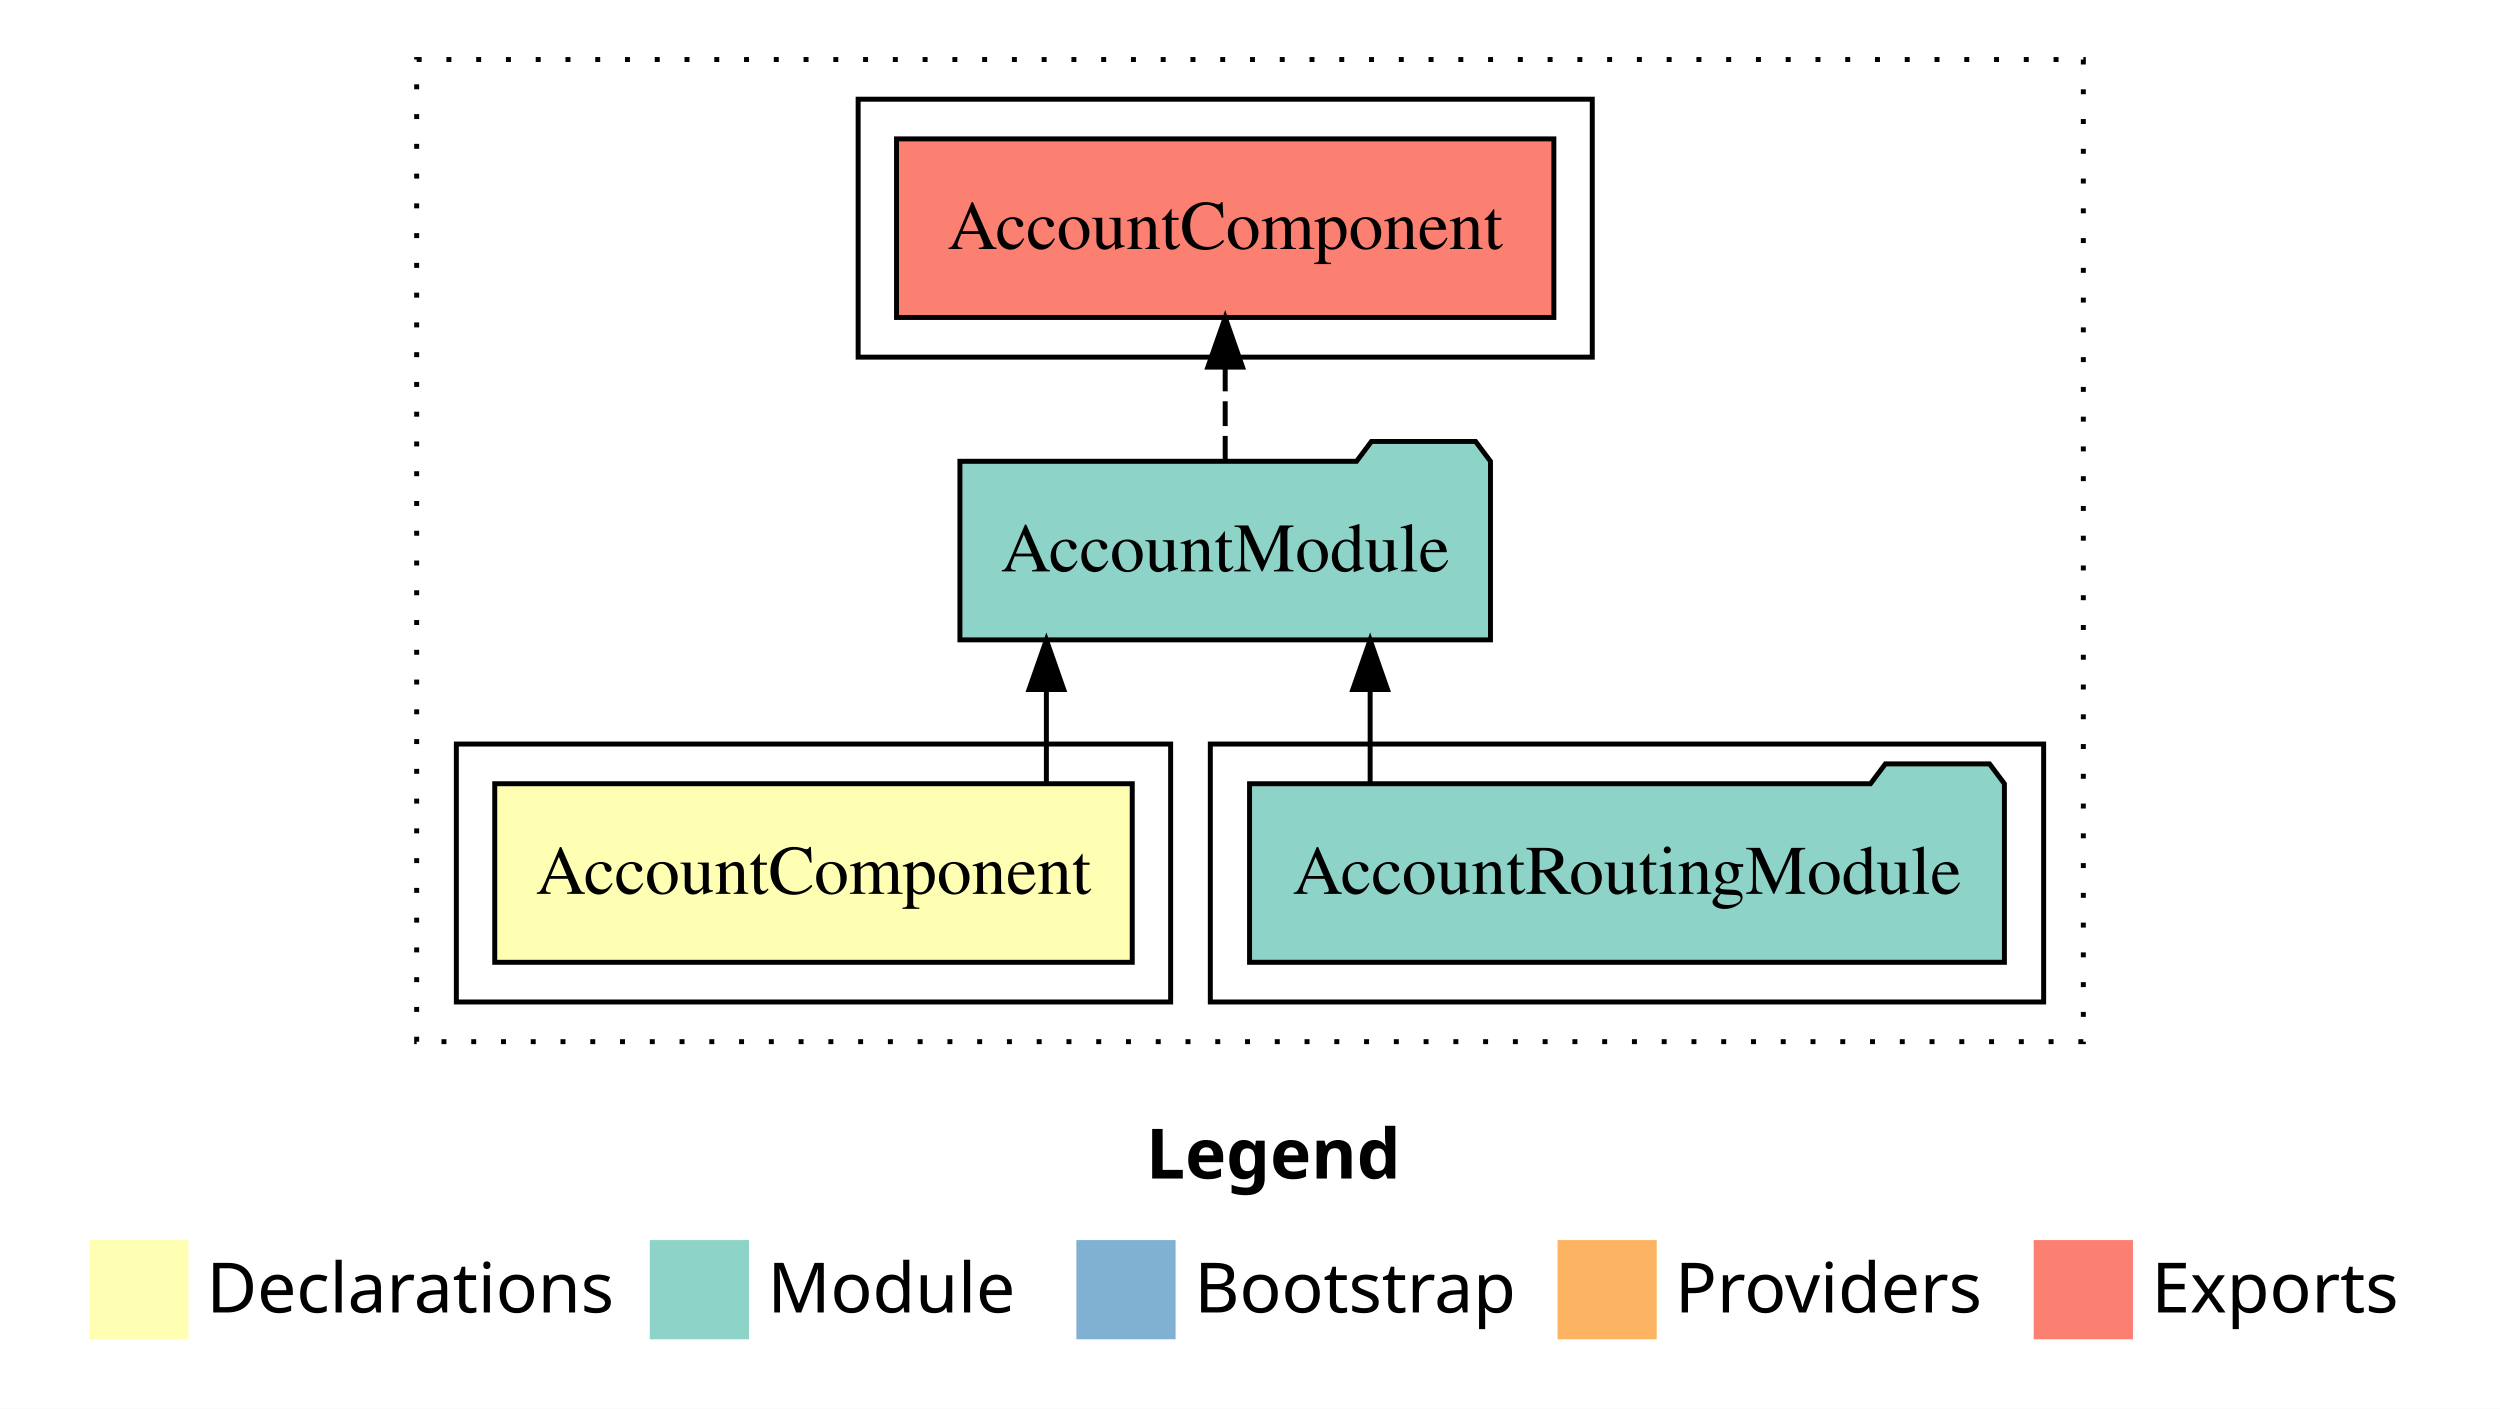
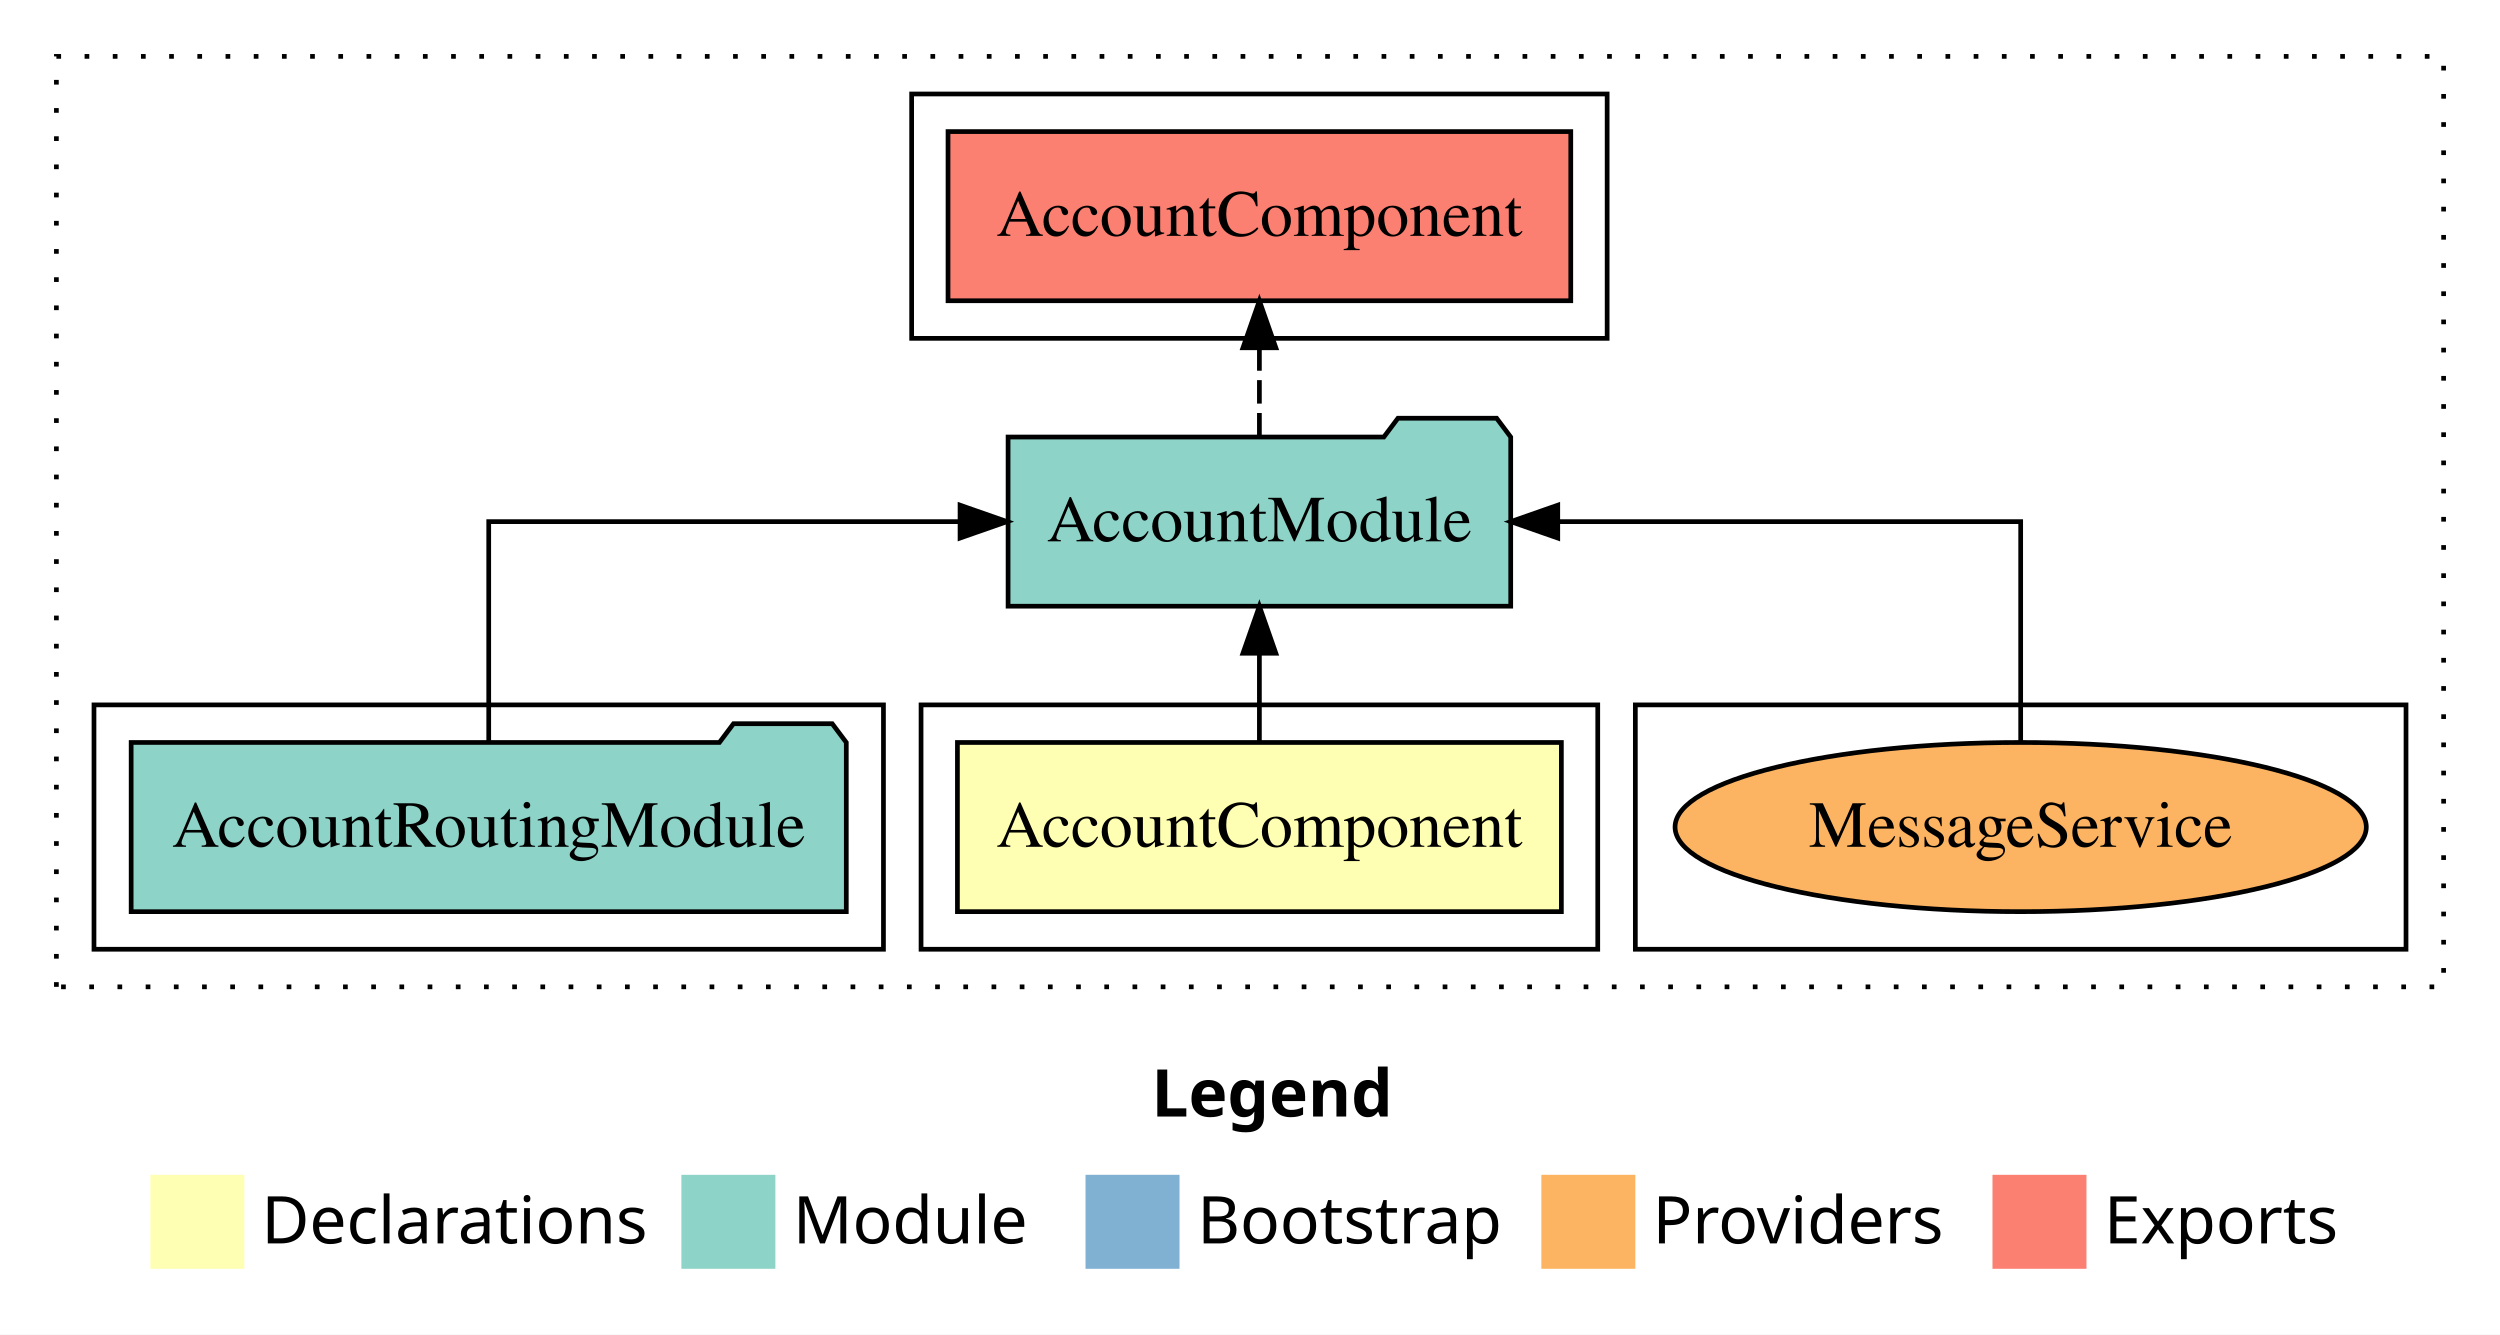
- <svg xmlns="http://www.w3.org/2000/svg" width="504pt" height="284pt" viewBox="0.00 0.00 504.00 284.00">
+ <svg xmlns="http://www.w3.org/2000/svg" width="532pt" height="284pt" viewBox="0.00 0.00 532.00 284.00">
  <g id="graph0" class="graph" transform="scale(1 1) rotate(0) translate(4 280)">
-     <polygon fill="white" stroke="transparent" points="-4,4 -4,-280 500,-280 500,4 -4,4" />
-     <text text-anchor="start" x="227.01" y="-42.4" font-family="sans-serif" font-weight="bold" font-size="14.00">Legend</text>
-     <polygon fill="#ffffb3" stroke="transparent" points="14,-10 14,-30 34,-30 34,-10 14,-10" />
-     <text text-anchor="start" x="37.63" y="-15.4" font-family="sans-serif" font-size="14.00">  Declarations</text>
-     <polygon fill="#8dd3c7" stroke="transparent" points="127,-10 127,-30 147,-30 147,-10 127,-10" />
-     <text text-anchor="start" x="150.73" y="-15.4" font-family="sans-serif" font-size="14.00">  Module</text>
-     <polygon fill="#80b1d3" stroke="transparent" points="213,-10 213,-30 233,-30 233,-10 213,-10" />
-     <text text-anchor="start" x="236.78" y="-15.4" font-family="sans-serif" font-size="14.00">  Bootstrap</text>
-     <polygon fill="#fdb462" stroke="transparent" points="310,-10 310,-30 330,-30 330,-10 310,-10" />
-     <text text-anchor="start" x="333.67" y="-15.4" font-family="sans-serif" font-size="14.00">  Providers</text>
-     <polygon fill="#fb8072" stroke="transparent" points="406,-10 406,-30 426,-30 426,-10 406,-10" />
-     <text text-anchor="start" x="429.73" y="-15.4" font-family="sans-serif" font-size="14.00">  Exports</text>
+     <polygon fill="white" stroke="transparent" points="-4,4 -4,-280 528,-280 528,4 -4,4" />
+     <text text-anchor="start" x="241.01" y="-42.4" font-family="sans-serif" font-weight="bold" font-size="14.00">Legend</text>
+     <polygon fill="#ffffb3" stroke="transparent" points="28,-10 28,-30 48,-30 48,-10 28,-10" />
+     <text text-anchor="start" x="51.63" y="-15.4" font-family="sans-serif" font-size="14.00">  Declarations</text>
+     <polygon fill="#8dd3c7" stroke="transparent" points="141,-10 141,-30 161,-30 161,-10 141,-10" />
+     <text text-anchor="start" x="164.73" y="-15.4" font-family="sans-serif" font-size="14.00">  Module</text>
+     <polygon fill="#80b1d3" stroke="transparent" points="227,-10 227,-30 247,-30 247,-10 227,-10" />
+     <text text-anchor="start" x="250.78" y="-15.4" font-family="sans-serif" font-size="14.00">  Bootstrap</text>
+     <polygon fill="#fdb462" stroke="transparent" points="324,-10 324,-30 344,-30 344,-10 324,-10" />
+     <text text-anchor="start" x="347.67" y="-15.4" font-family="sans-serif" font-size="14.00">  Providers</text>
+     <polygon fill="#fb8072" stroke="transparent" points="420,-10 420,-30 440,-30 440,-10 420,-10" />
+     <text text-anchor="start" x="443.73" y="-15.4" font-family="sans-serif" font-size="14.00">  Exports</text>
    <g id="clust1" class="cluster">
-       <polygon fill="none" stroke="black" stroke-dasharray="1,5" points="80,-70 80,-268 416,-268 416,-70 80,-70" />
+       <polygon fill="none" stroke="black" stroke-dasharray="1,5" points="8,-70 8,-268 516,-268 516,-70 8,-70" />
    </g>
    <g id="clust5" class="cluster">
-       <polygon fill="none" stroke="black" points="169,-208 169,-260 317,-260 317,-208 169,-208" />
+       <polygon fill="none" stroke="black" points="190,-208 190,-260 338,-260 338,-208 190,-208" />
+     </g>
+     <g id="clust7" class="cluster">
+       <polygon fill="none" stroke="black" points="344,-78 344,-130 508,-130 508,-78 344,-78" />
+     </g>
+     <g id="clust2" class="cluster">
+       <polygon fill="none" stroke="black" points="192,-78 192,-130 336,-130 336,-78 192,-78" />
    </g>
    <g id="clust4" class="cluster">
-       <polygon fill="none" stroke="black" points="240,-78 240,-130 408,-130 408,-78 240,-78" />
-     </g>
-     <g id="clust2" class="cluster">
-       <polygon fill="none" stroke="black" points="88,-78 88,-130 232,-130 232,-78 88,-78" />
+       <polygon fill="none" stroke="black" points="16,-78 16,-130 184,-130 184,-78 16,-78" />
    </g>
    <g id="node1" class="node">
-       <polygon fill="#ffffb3" stroke="black" points="224.26,-122 95.74,-122 95.74,-86 224.26,-86 224.26,-122" />
-       <text text-anchor="middle" x="160" y="-99.8" font-family="Times,serif" font-size="14.00">AccountComponent</text>
+       <polygon fill="#ffffb3" stroke="black" points="328.26,-122 199.74,-122 199.74,-86 328.26,-86 328.26,-122" />
+       <text text-anchor="middle" x="264" y="-99.8" font-family="Times,serif" font-size="14.00">AccountComponent</text>
    </g>
    <g id="node2" class="node">
-       <polygon fill="#8dd3c7" stroke="black" points="296.48,-187 293.48,-191 272.48,-191 269.48,-187 189.52,-187 189.52,-151 296.48,-151 296.48,-187" />
-       <text text-anchor="middle" x="243" y="-164.8" font-family="Times,serif" font-size="14.00">AccountModule</text>
+       <polygon fill="#8dd3c7" stroke="black" points="317.48,-187 314.48,-191 293.48,-191 290.48,-187 210.52,-187 210.52,-151 317.48,-151 317.48,-187" />
+       <text text-anchor="middle" x="264" y="-164.8" font-family="Times,serif" font-size="14.00">AccountModule</text>
    </g>
    <g id="edge1" class="edge">
-       <path fill="none" stroke="black" d="M206.95,-122.11C206.95,-122.11 206.95,-140.99 206.95,-140.99" />
-       <polygon fill="black" stroke="black" points="203.45,-140.99 206.95,-150.99 210.45,-140.99 203.45,-140.99" />
+       <path fill="none" stroke="black" d="M264,-122.11C264,-122.11 264,-140.99 264,-140.99" />
+       <polygon fill="black" stroke="black" points="260.5,-140.99 264,-150.99 267.5,-140.99 260.5,-140.99" />
    </g>
    <g id="node4" class="node">
-       <polygon fill="#fb8072" stroke="black" points="309.26,-252 176.74,-252 176.74,-216 309.26,-216 309.26,-252" />
-       <text text-anchor="middle" x="243" y="-229.8" font-family="Times,serif" font-size="14.00">AccountComponent </text>
+       <polygon fill="#fb8072" stroke="black" points="330.26,-252 197.74,-252 197.74,-216 330.26,-216 330.26,-252" />
+       <text text-anchor="middle" x="264" y="-229.8" font-family="Times,serif" font-size="14.00">AccountComponent </text>
    </g>
    <g id="edge3" class="edge">
-       <path fill="none" stroke="black" stroke-dasharray="5,2" d="M243,-187.11C243,-187.11 243,-205.99 243,-205.99" />
-       <polygon fill="black" stroke="black" points="239.5,-205.99 243,-215.99 246.5,-205.99 239.5,-205.99" />
+       <path fill="none" stroke="black" stroke-dasharray="5,2" d="M264,-187.11C264,-187.11 264,-205.99 264,-205.99" />
+       <polygon fill="black" stroke="black" points="260.5,-205.99 264,-215.99 267.5,-205.99 260.5,-205.99" />
    </g>
    <g id="node3" class="node">
-       <polygon fill="#8dd3c7" stroke="black" points="400.09,-122 397.09,-126 376.09,-126 373.09,-122 247.91,-122 247.91,-86 400.09,-86 400.09,-122" />
-       <text text-anchor="middle" x="324" y="-99.8" font-family="Times,serif" font-size="14.00">AccountRoutingModule</text>
+       <polygon fill="#8dd3c7" stroke="black" points="176.09,-122 173.09,-126 152.09,-126 149.09,-122 23.91,-122 23.91,-86 176.09,-86 176.09,-122" />
+       <text text-anchor="middle" x="100" y="-99.8" font-family="Times,serif" font-size="14.00">AccountRoutingModule</text>
    </g>
    <g id="edge2" class="edge">
-       <path fill="none" stroke="black" d="M272.22,-122.11C272.22,-122.11 272.22,-140.99 272.22,-140.99" />
-       <polygon fill="black" stroke="black" points="268.72,-140.99 272.22,-150.99 275.72,-140.99 268.72,-140.99" />
+       <path fill="none" stroke="black" d="M100,-122.11C100,-141.34 100,-169 100,-169 100,-169 200.3,-169 200.3,-169" />
+       <polygon fill="black" stroke="black" points="200.3,-172.5 210.3,-169 200.3,-165.5 200.3,-172.5" />
+     </g>
+     <g id="node5" class="node">
+       <ellipse fill="#fdb462" stroke="black" cx="426" cy="-104" rx="73.55" ry="18" />
+       <text text-anchor="middle" x="426" y="-99.8" font-family="Times,serif" font-size="14.00">MessageService</text>
+     </g>
+     <g id="edge4" class="edge">
+       <path fill="none" stroke="black" d="M426,-122.11C426,-141.34 426,-169 426,-169 426,-169 327.49,-169 327.49,-169" />
+       <polygon fill="black" stroke="black" points="327.49,-165.5 317.49,-169 327.49,-172.5 327.49,-165.5" />
    </g>
  </g>
</svg>
